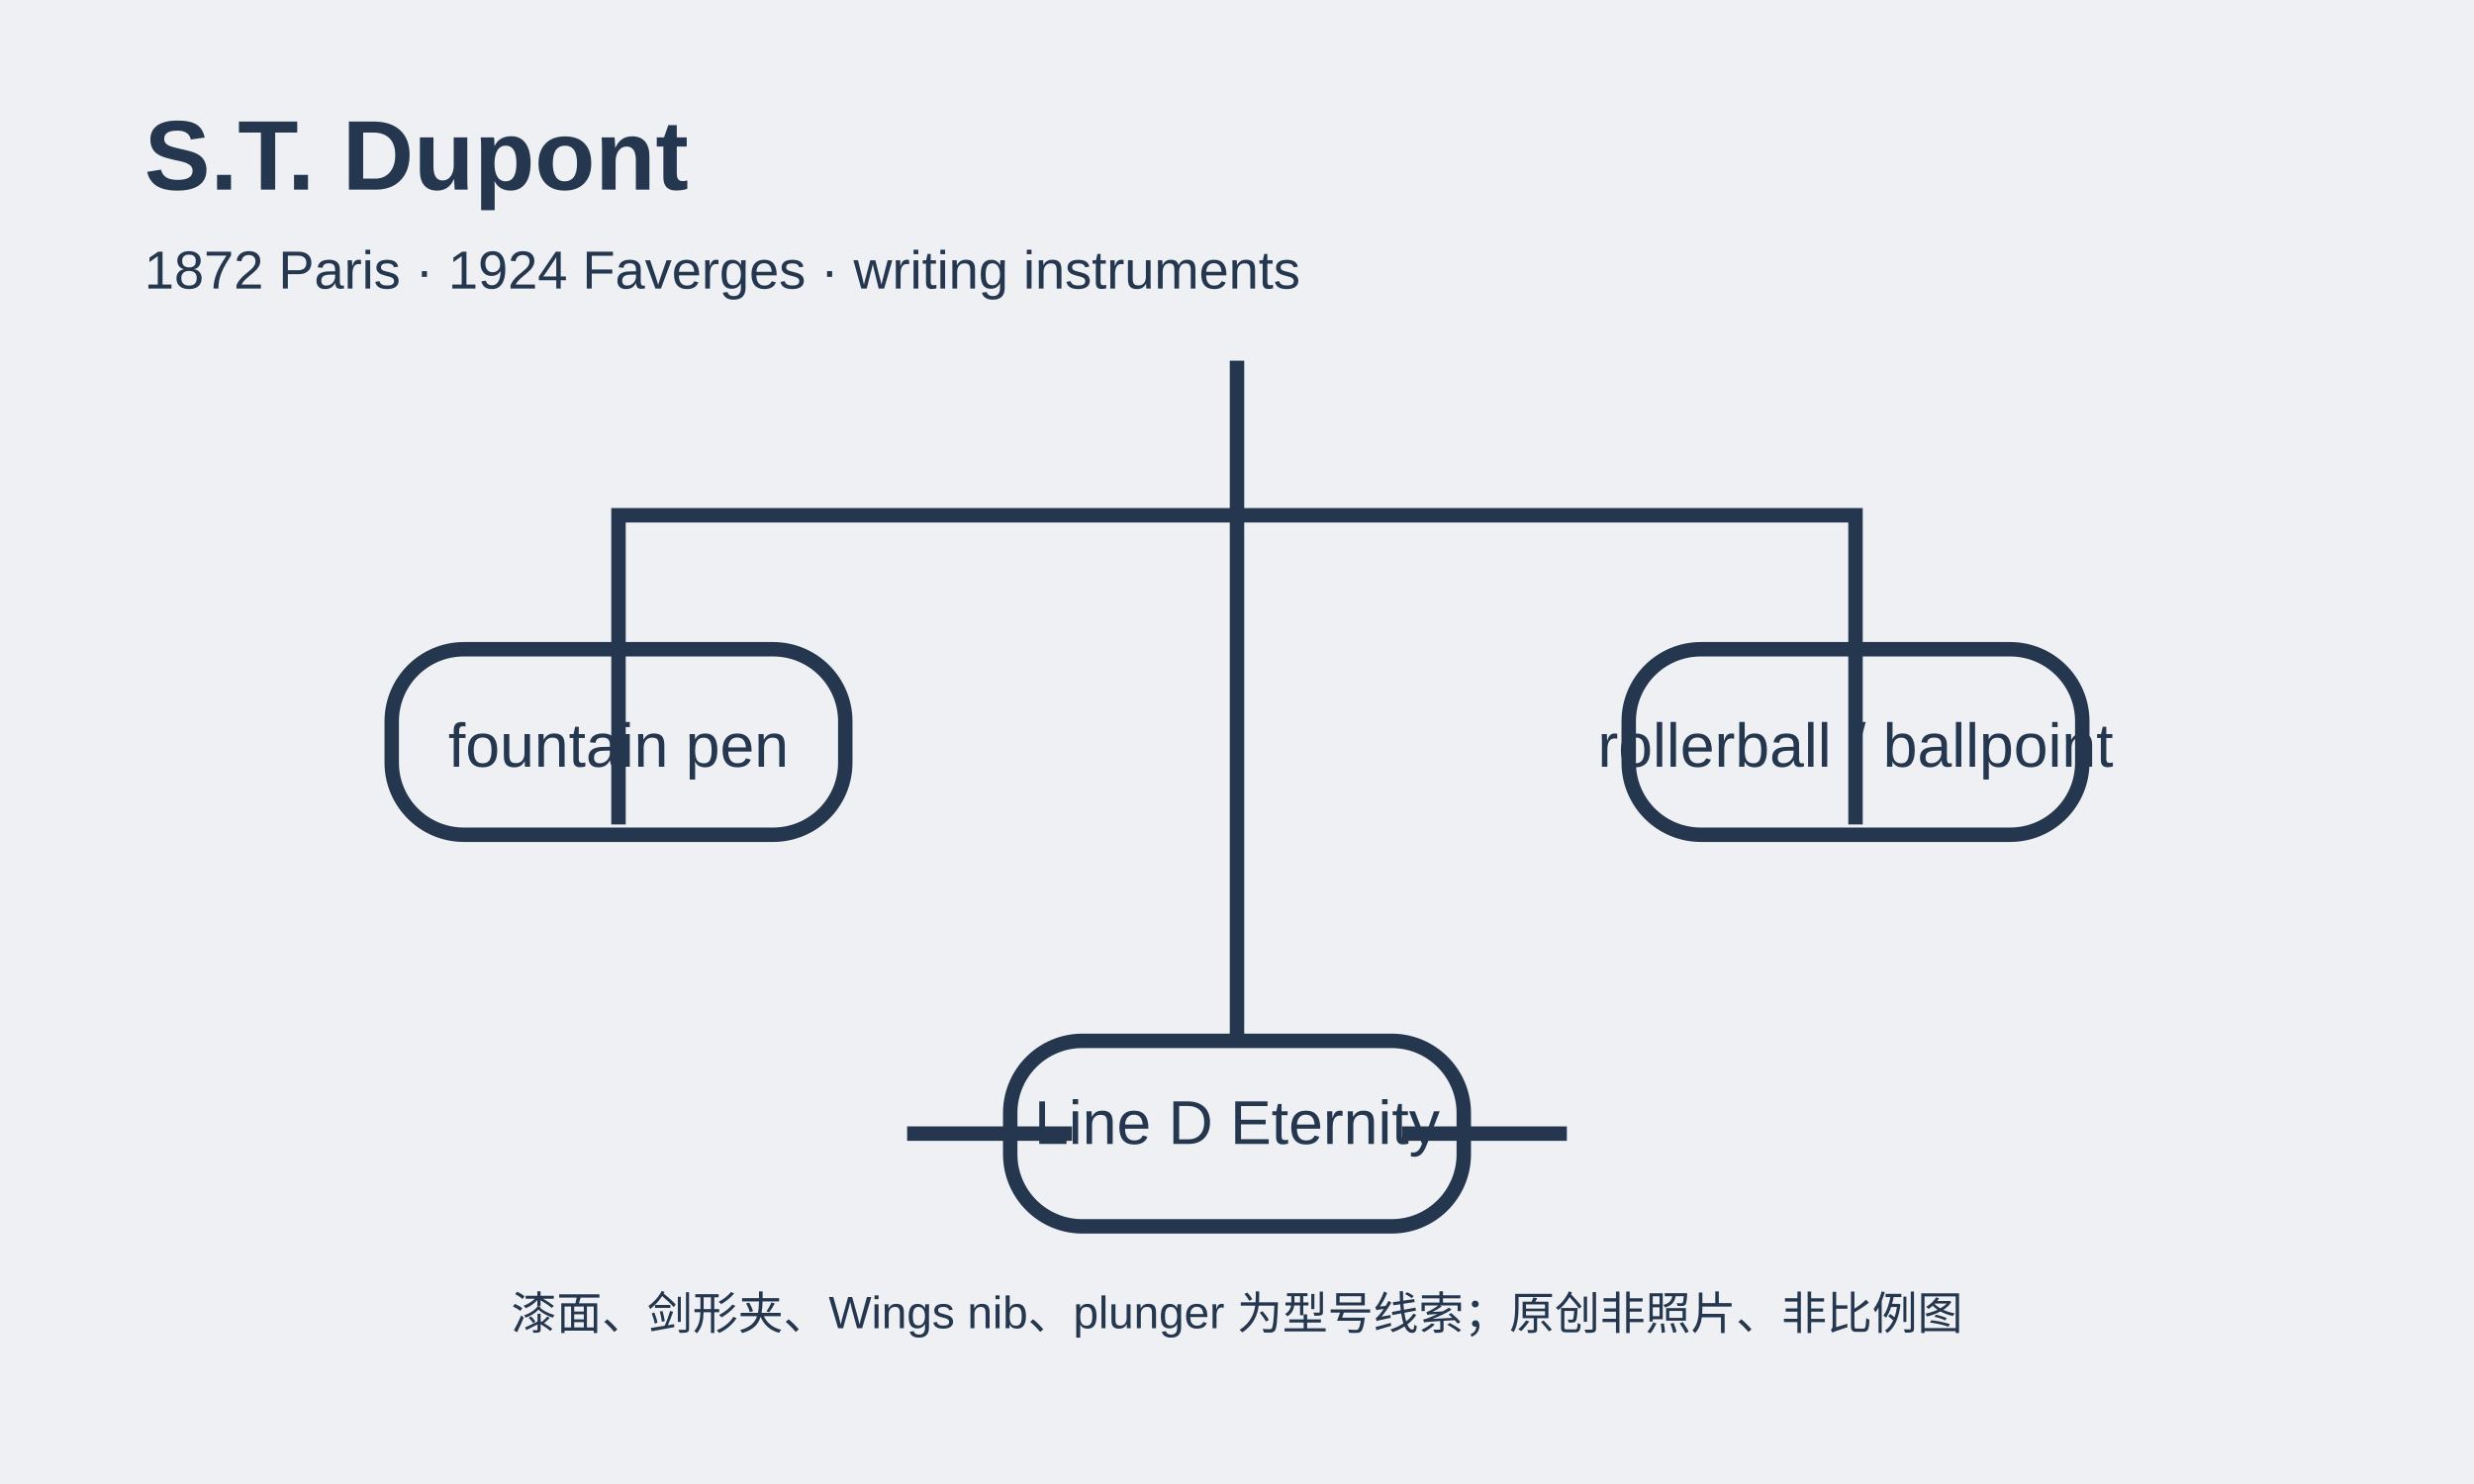
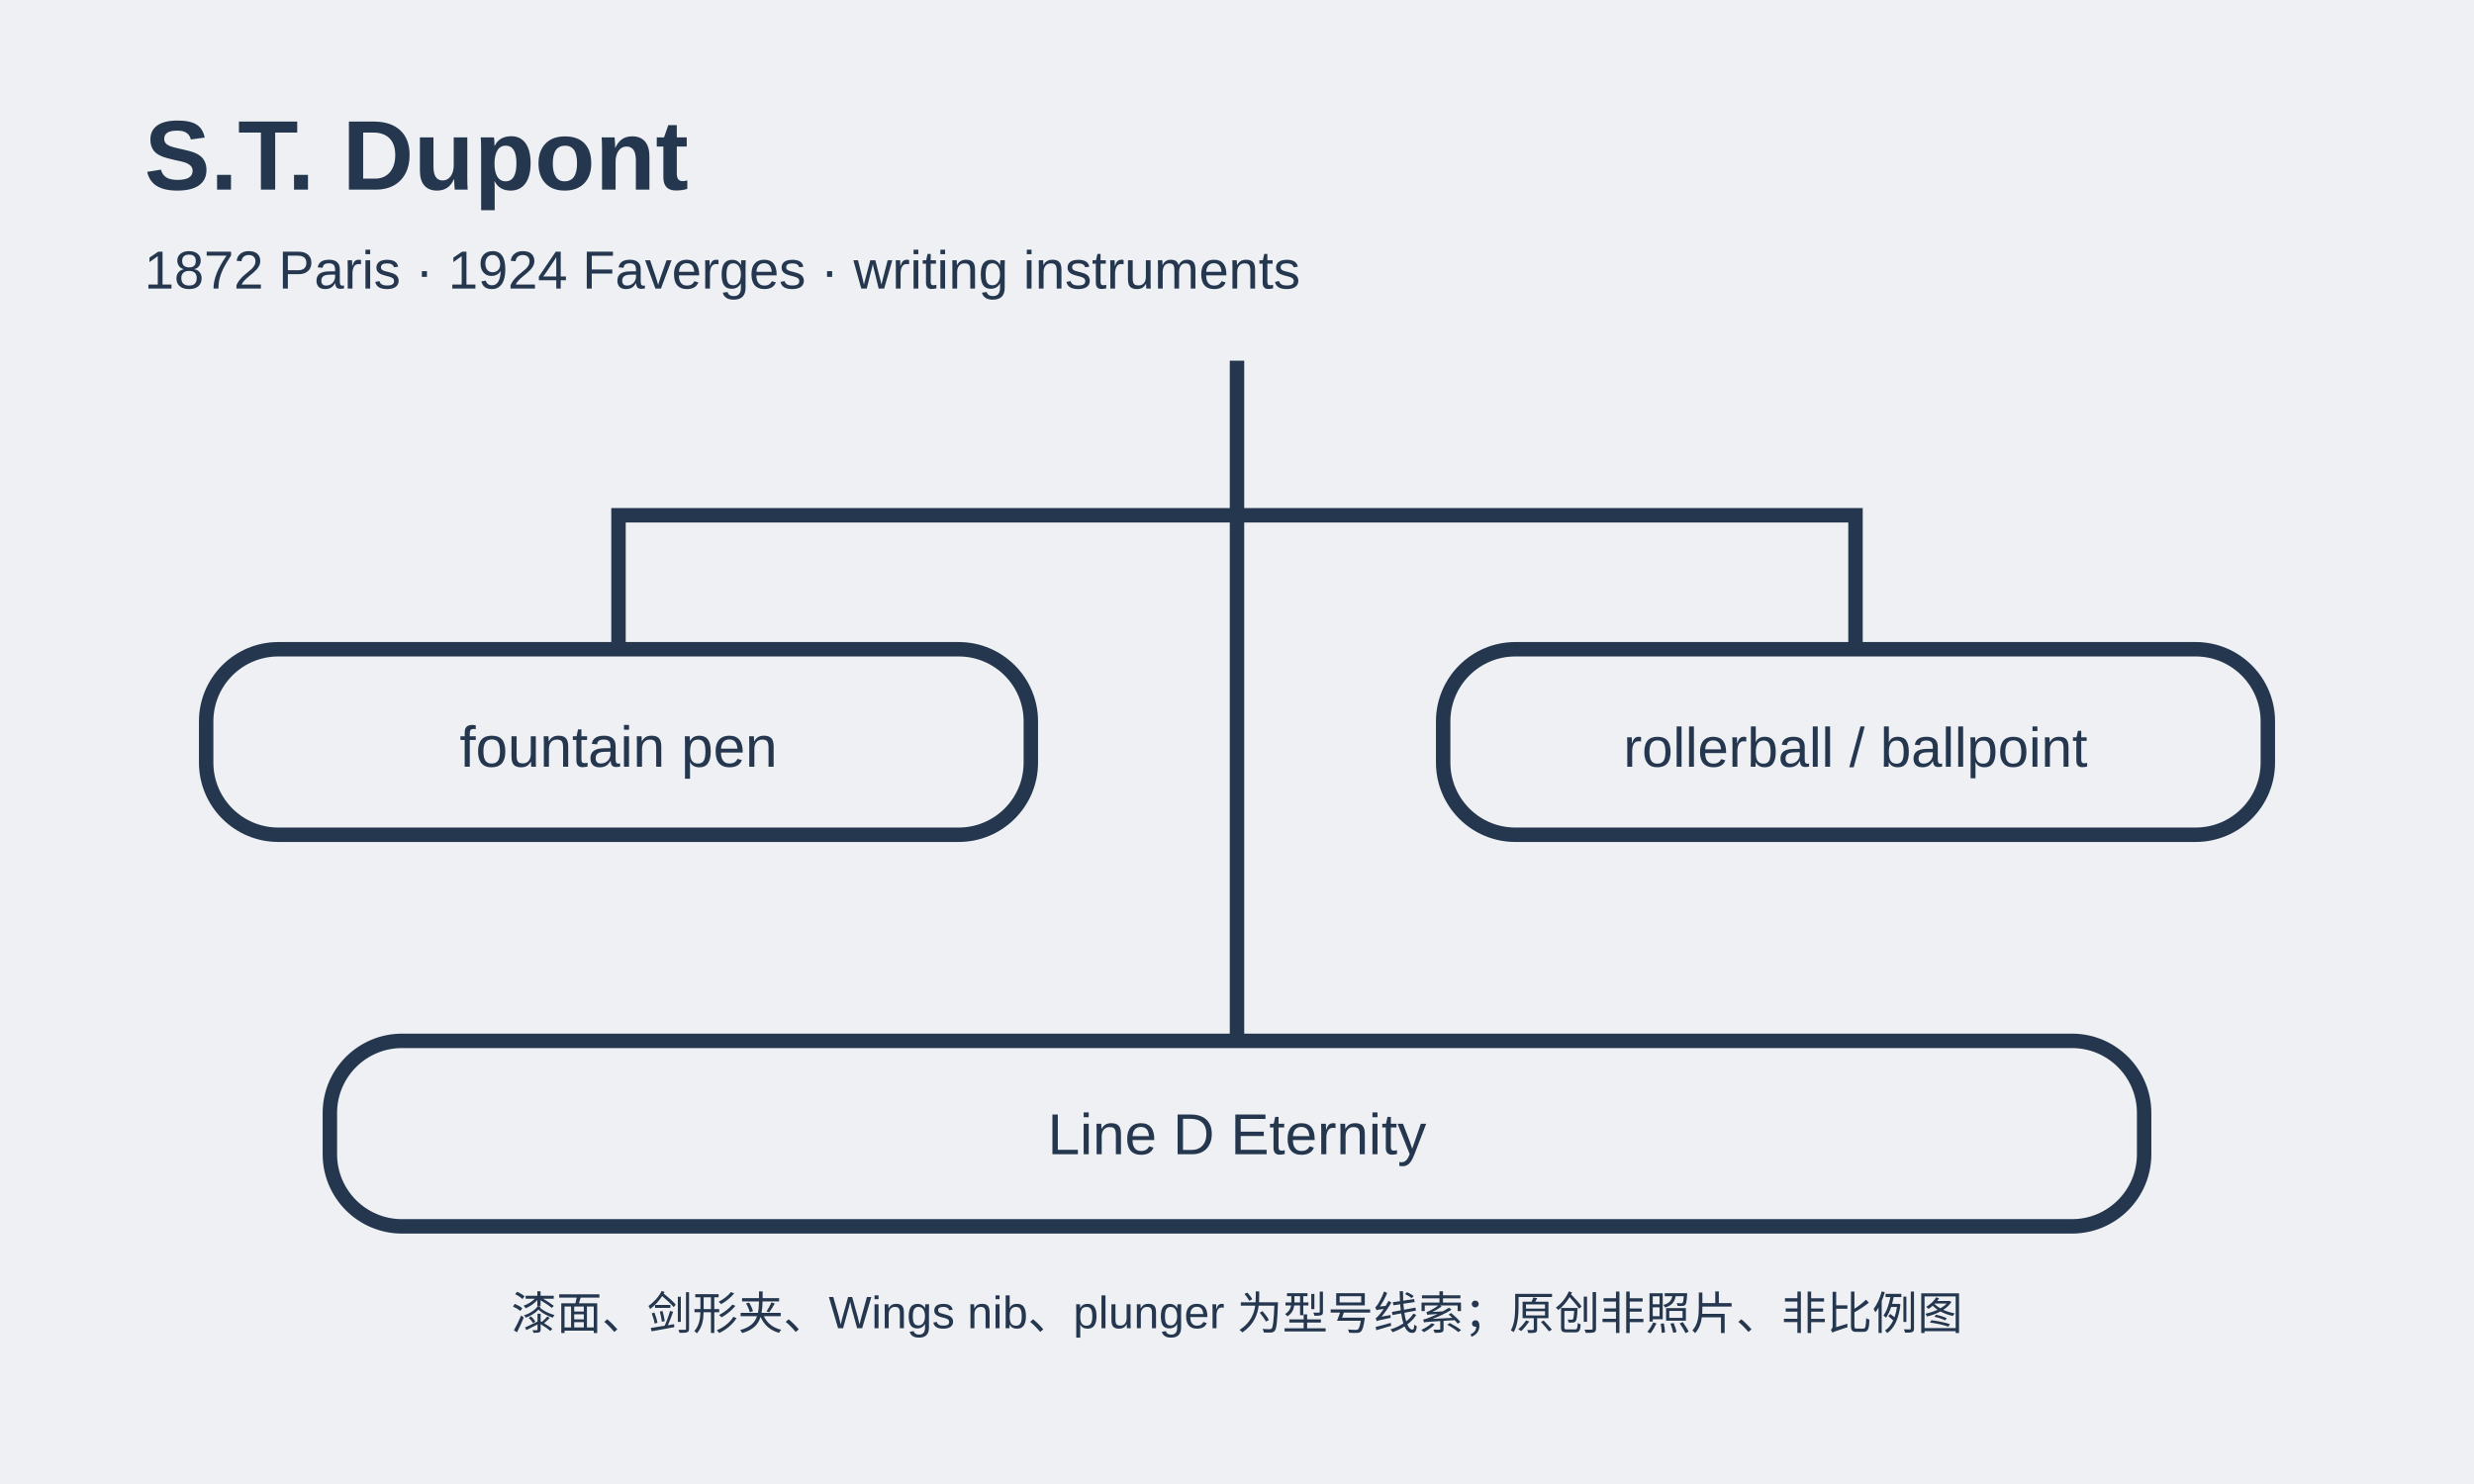
<svg xmlns="http://www.w3.org/2000/svg" width="1200" height="720" viewBox="0 0 1200 720">
  <rect width="1200" height="720" fill="#eef0f3" />
  <g fill="none" stroke="#25374f" stroke-width="7">
-     <path d="M600 175v330M600 250H300v150M600 250h300v150" />
-     <rect x="190" y="315" width="220" height="90" rx="35" />
-     <rect x="490" y="505" width="220" height="90" rx="35" />
-     <rect x="790" y="315" width="220" height="90" rx="35" />
-     <path d="M520 550h-80M680 550h80" />
+     <path d="M600 175V505M600 250H300V315M600 250H900V315" />
+     <rect x="100" y="315" width="400" height="90" rx="35" />
+     <rect x="160" y="505" width="880" height="90" rx="35" />
+     <rect x="700" y="315" width="400" height="90" rx="35" />
  </g>
  <g fill="#25374f" font-family="Arial,'Noto Sans CJK SC',sans-serif">
    <text x="70" y="92" font-size="48" font-weight="700">S.T. Dupont</text>
    <text x="70" y="140" font-size="26">1872 Paris · 1924 Faverges · writing instruments</text>
-     <text x="300" y="372" font-size="30" text-anchor="middle">fountain pen</text>
-     <text x="900" y="372" font-size="30" text-anchor="middle">rollerball / ballpoint</text>
-     <text x="600" y="555" font-size="30" text-anchor="middle">Line D Eternity</text>
+     <text x="300" y="372" font-size="28" text-anchor="middle">fountain pen</text>
+     <text x="900" y="372" font-size="27" text-anchor="middle">rollerball / ballpoint</text>
+     <text x="600" y="560" font-size="28" text-anchor="middle">Line D Eternity</text>
    <text x="600" y="645" font-size="22" text-anchor="middle">漆面、剑形夹、Wings nib、plunger 为型号线索；原创非照片、非比例图</text>
  </g>
</svg>
